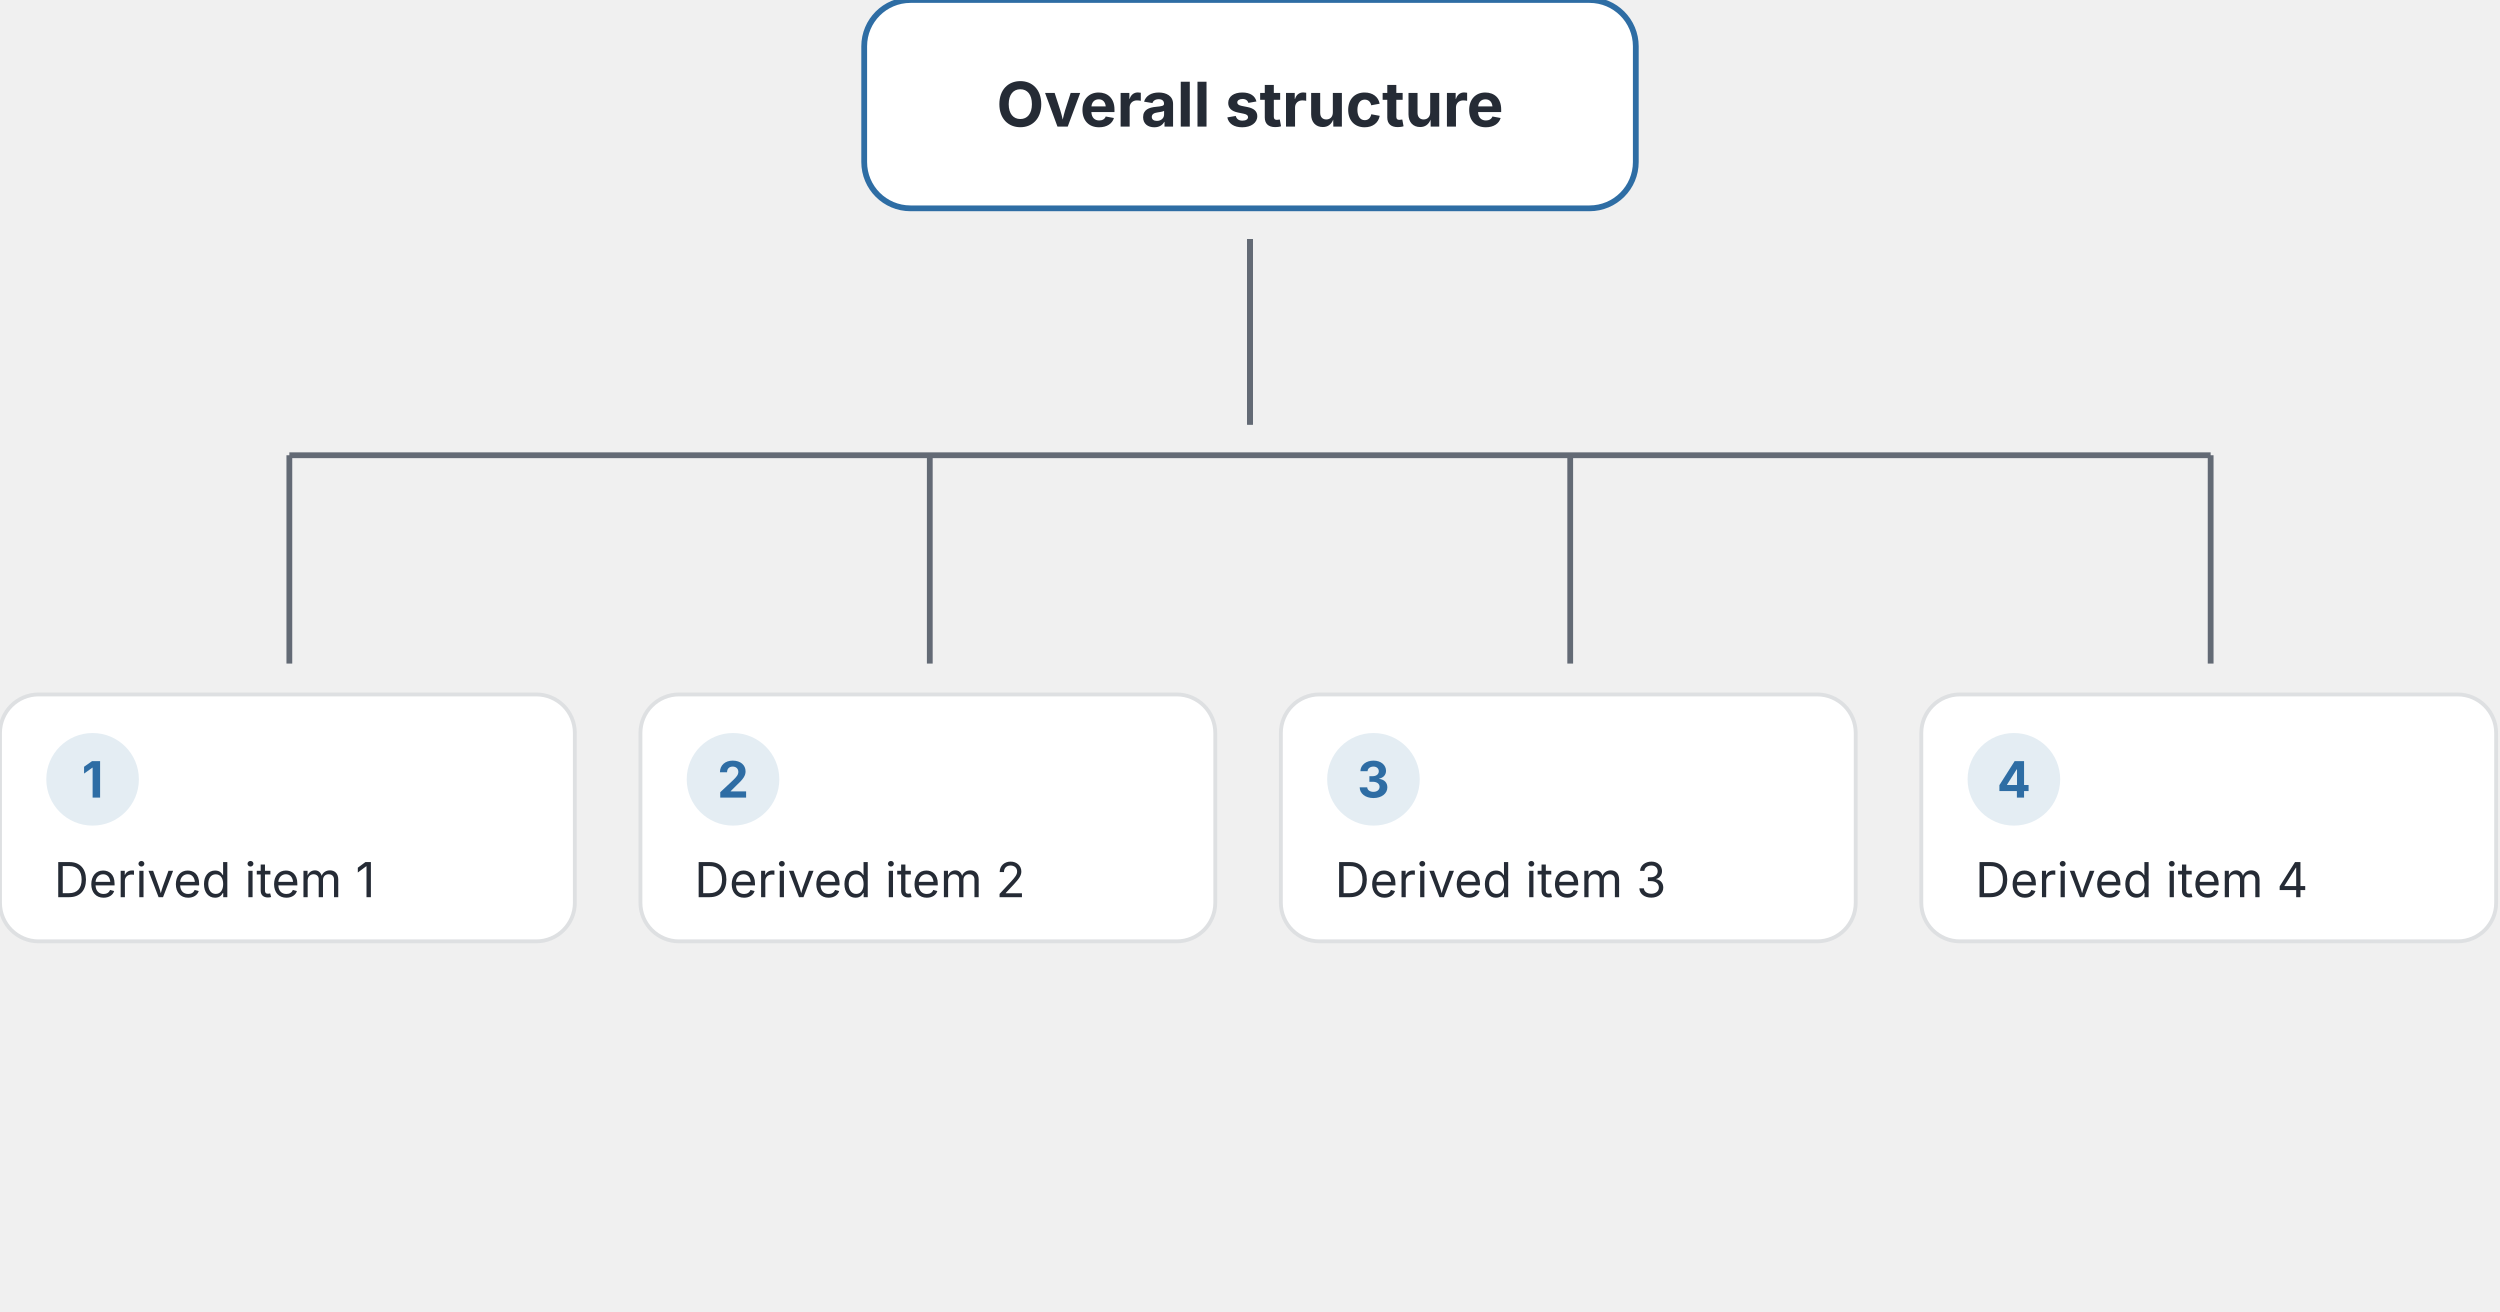
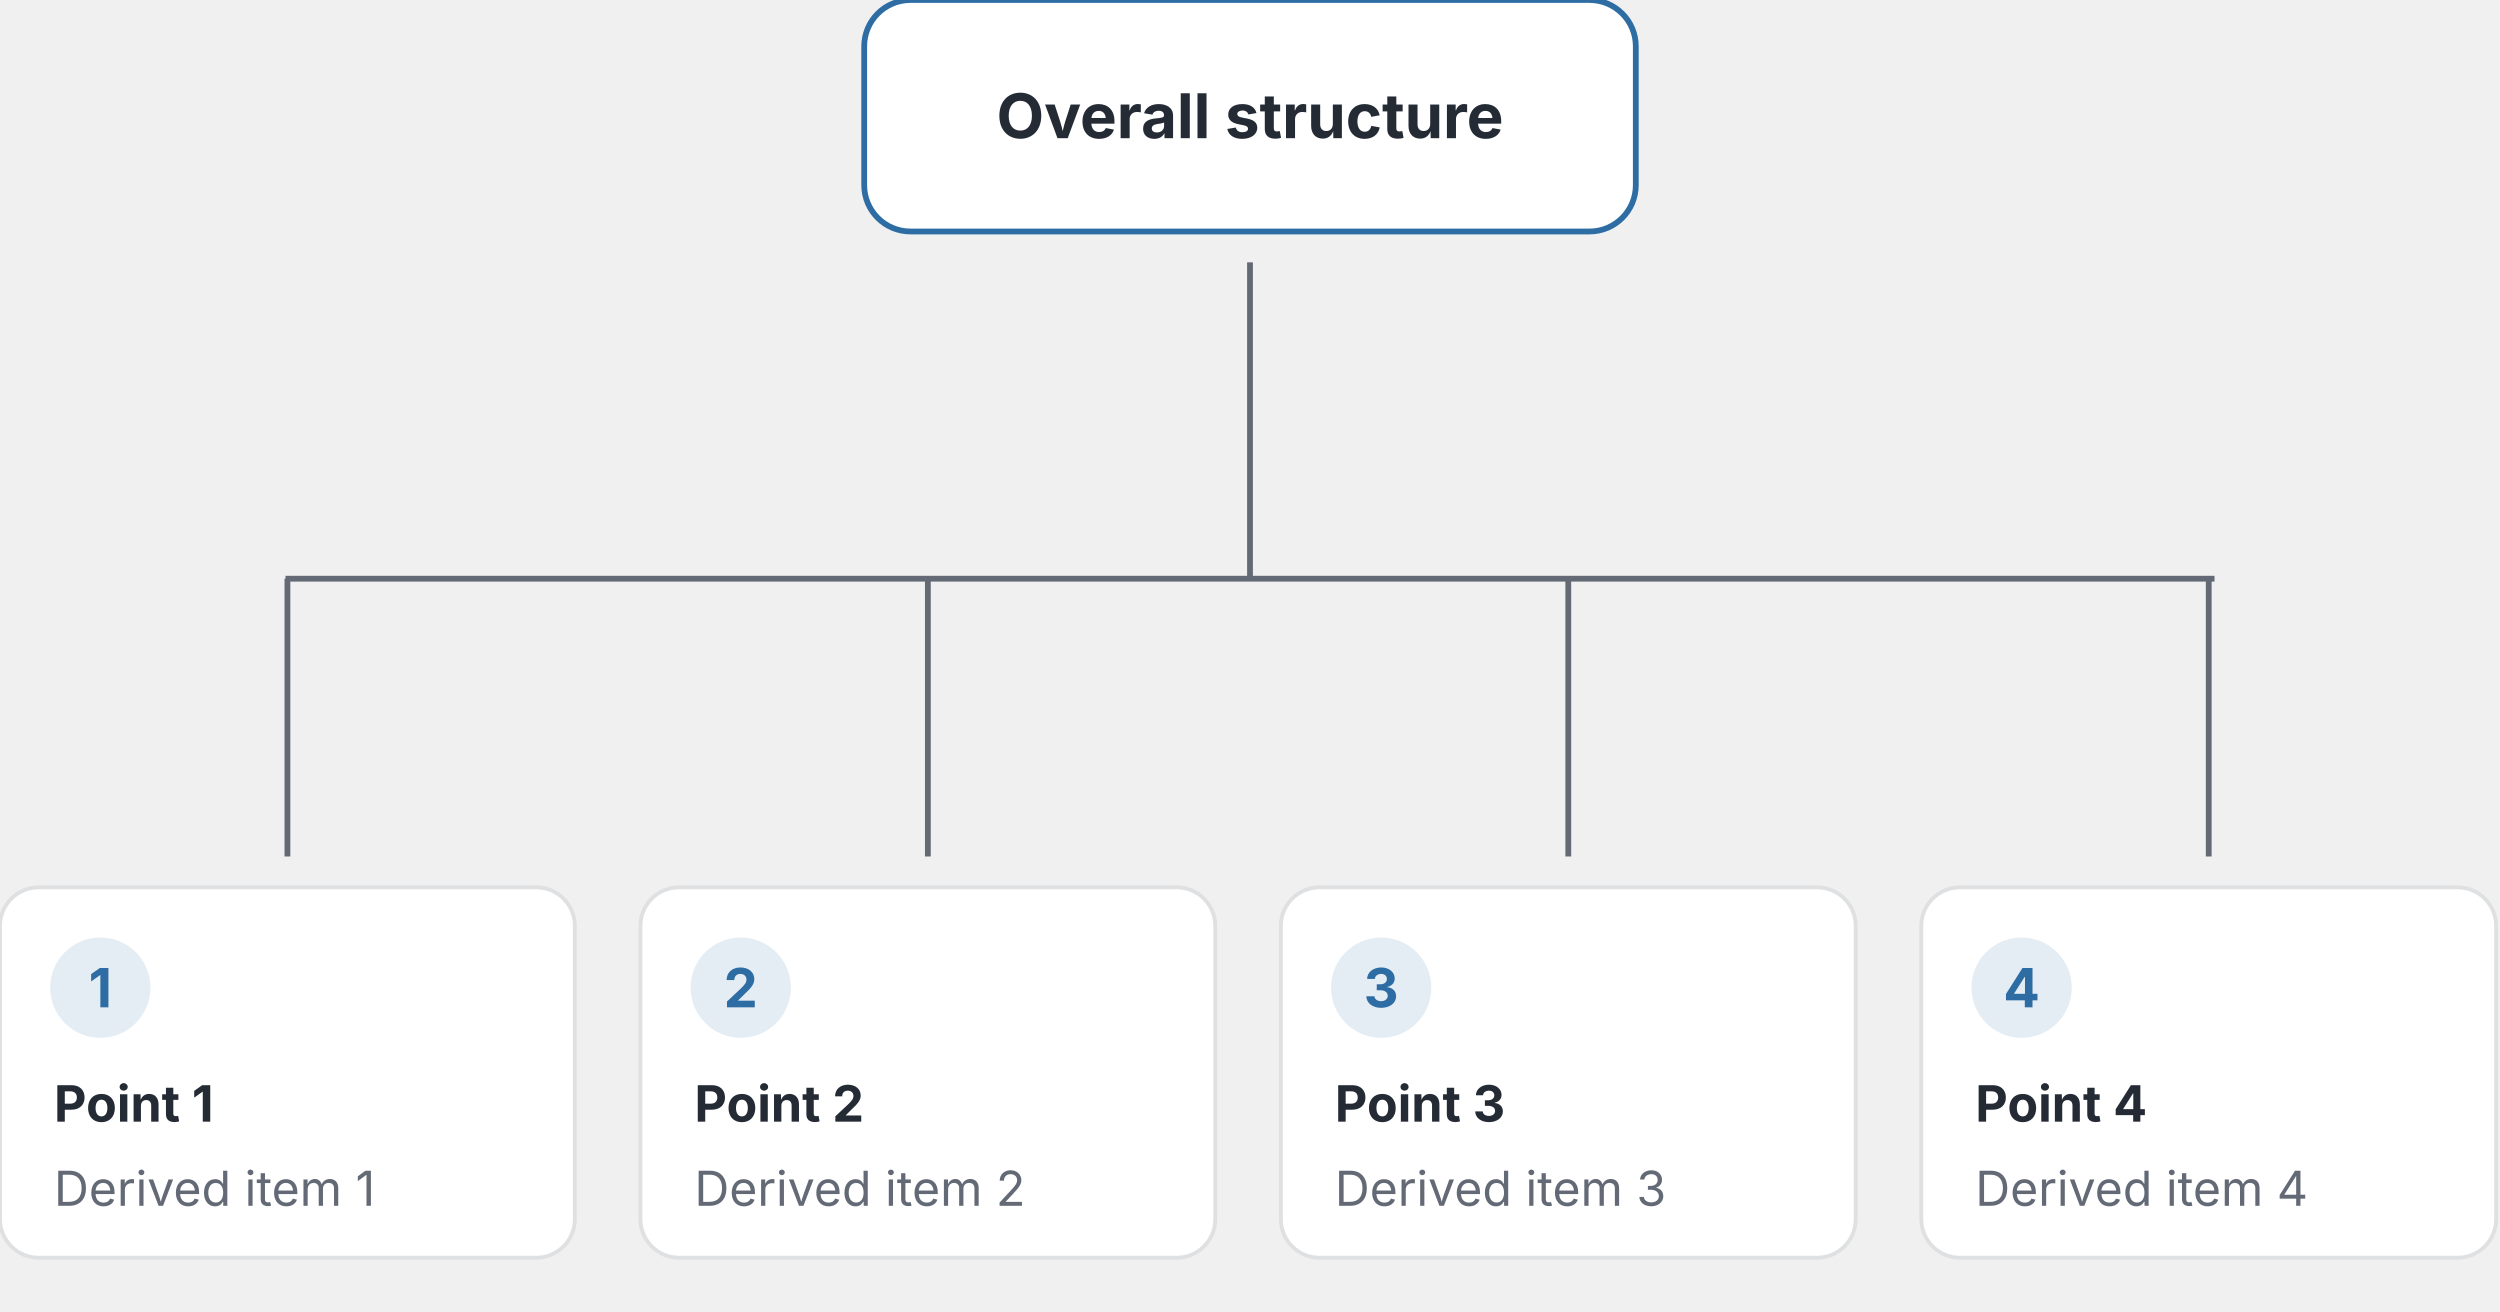
<svg xmlns="http://www.w3.org/2000/svg" viewBox="0 0 648 340" width="648" height="340" role="img" style="font-family:Pretendard,Inter,-apple-system,BlinkMacSystemFont,'Segoe UI',sans-serif">
  <g data-comp-entity="root">
-     <rect x="224" y="0" width="200" height="54" rx="12" fill="#FFFFFF" stroke="#2E6DA4" stroke-width="1.5" data-fill-role="surface" data-stroke-role="focus" />
-     <text x="324" y="27" font-size="16" font-weight="700" fill="#252B35" data-fill-role="ink" text-anchor="middle" dominant-baseline="central">Overall structure</text>
+     <rect x="224" y="0" width="200" height="60" rx="12" fill="#FFFFFF" stroke="#2E6DA4" stroke-width="1.5" data-fill-role="surface" data-stroke-role="focus" />
+     <text x="324" y="30" font-size="16" font-weight="700" fill="#252B35" data-fill-role="ink" text-anchor="middle" dominant-baseline="central">Overall structure</text>
  </g>
-   <path d="M75 118 H573" fill="none" stroke="#636A75" stroke-width="1.5" data-stroke-role="muted" />
-   <path d="M324 62 V110 M75.0 118 V172" fill="none" stroke="#636A75" stroke-width="1.5" data-stroke-role="muted" />
+   <path d="M324 68 V150" fill="none" stroke="#636A75" stroke-width="1.5" data-stroke-role="muted" />
+   <path d="M74 150 H574" fill="none" stroke="#636A75" stroke-width="1.5" data-stroke-role="muted" />
+   <path d="M74.5 150 V222" fill="none" stroke="#636A75" stroke-width="1.5" data-stroke-role="muted" />
  <g data-comp-entity="leaf-1">
-     <rect x="0" y="180" width="149" height="64" rx="10" fill="#FFFFFF" stroke="#DEE0E2" stroke-width="1" data-fill-role="surface" data-stroke-role="rule" />
-     <circle cx="24" cy="202" r="12" fill="#E4EDF3" data-fill-role="surface-tint" />
-     <text x="24" y="202" font-size="13" font-weight="700" fill="#2E6DA4" data-fill-role="focus" text-anchor="middle" dominant-baseline="central">1</text>
-     <text x="14" y="228" font-size="12.5" fill="#252B35" data-fill-role="ink" dominant-baseline="central">Derived item 1</text>
+     <rect x="0" y="230" width="149" height="96" rx="10" fill="#FFFFFF" stroke="#DEE0E2" stroke-width="1" data-fill-role="surface" data-stroke-role="rule" />
+     <circle cx="26" cy="256" r="13" fill="#E4EDF3" data-fill-role="surface-tint" />
+     <text x="26" y="256" font-size="14" font-weight="700" fill="#2E6DA4" data-fill-role="focus" text-anchor="middle" dominant-baseline="central">1</text>
+     <text x="14" y="286" font-size="13" font-weight="700" fill="#252B35" data-fill-role="ink" dominant-baseline="central">Point 1</text>
+     <text x="14" y="308" font-size="12.5" fill="#636A75" data-fill-role="muted" dominant-baseline="central">Derived item 1</text>
  </g>
-   <path d="M324 62 V110 M241.0 118 V172" fill="none" stroke="#636A75" stroke-width="1.5" data-stroke-role="muted" />
+   <path d="M240.5 150 V222" fill="none" stroke="#636A75" stroke-width="1.5" data-stroke-role="muted" />
  <g data-comp-entity="leaf-2">
-     <rect x="166" y="180" width="149" height="64" rx="10" fill="#FFFFFF" stroke="#DEE0E2" stroke-width="1" data-fill-role="surface" data-stroke-role="rule" />
-     <circle cx="190" cy="202" r="12" fill="#E4EDF3" data-fill-role="surface-tint" />
-     <text x="190" y="202" font-size="13" font-weight="700" fill="#2E6DA4" data-fill-role="focus" text-anchor="middle" dominant-baseline="central">2</text>
-     <text x="180" y="228" font-size="12.5" fill="#252B35" data-fill-role="ink" dominant-baseline="central">Derived item 2</text>
+     <rect x="166" y="230" width="149" height="96" rx="10" fill="#FFFFFF" stroke="#DEE0E2" stroke-width="1" data-fill-role="surface" data-stroke-role="rule" />
+     <circle cx="192" cy="256" r="13" fill="#E4EDF3" data-fill-role="surface-tint" />
+     <text x="192" y="256" font-size="14" font-weight="700" fill="#2E6DA4" data-fill-role="focus" text-anchor="middle" dominant-baseline="central">2</text>
+     <text x="180" y="286" font-size="13" font-weight="700" fill="#252B35" data-fill-role="ink" dominant-baseline="central">Point 2</text>
+     <text x="180" y="308" font-size="12.5" fill="#636A75" data-fill-role="muted" dominant-baseline="central">Derived item 2</text>
  </g>
-   <path d="M324 62 V110 M407.0 118 V172" fill="none" stroke="#636A75" stroke-width="1.5" data-stroke-role="muted" />
+   <path d="M406.5 150 V222" fill="none" stroke="#636A75" stroke-width="1.5" data-stroke-role="muted" />
  <g data-comp-entity="leaf-3">
-     <rect x="332" y="180" width="149" height="64" rx="10" fill="#FFFFFF" stroke="#DEE0E2" stroke-width="1" data-fill-role="surface" data-stroke-role="rule" />
-     <circle cx="356" cy="202" r="12" fill="#E4EDF3" data-fill-role="surface-tint" />
-     <text x="356" y="202" font-size="13" font-weight="700" fill="#2E6DA4" data-fill-role="focus" text-anchor="middle" dominant-baseline="central">3</text>
-     <text x="346" y="228" font-size="12.5" fill="#252B35" data-fill-role="ink" dominant-baseline="central">Derived item 3</text>
+     <rect x="332" y="230" width="149" height="96" rx="10" fill="#FFFFFF" stroke="#DEE0E2" stroke-width="1" data-fill-role="surface" data-stroke-role="rule" />
+     <circle cx="358" cy="256" r="13" fill="#E4EDF3" data-fill-role="surface-tint" />
+     <text x="358" y="256" font-size="14" font-weight="700" fill="#2E6DA4" data-fill-role="focus" text-anchor="middle" dominant-baseline="central">3</text>
+     <text x="346" y="286" font-size="13" font-weight="700" fill="#252B35" data-fill-role="ink" dominant-baseline="central">Point 3</text>
+     <text x="346" y="308" font-size="12.5" fill="#636A75" data-fill-role="muted" dominant-baseline="central">Derived item 3</text>
  </g>
-   <path d="M324 62 V110 M573.0 118 V172" fill="none" stroke="#636A75" stroke-width="1.5" data-stroke-role="muted" />
+   <path d="M572.5 150 V222" fill="none" stroke="#636A75" stroke-width="1.5" data-stroke-role="muted" />
  <g data-comp-entity="leaf-4">
-     <rect x="498" y="180" width="149" height="64" rx="10" fill="#FFFFFF" stroke="#DEE0E2" stroke-width="1" data-fill-role="surface" data-stroke-role="rule" />
-     <circle cx="522" cy="202" r="12" fill="#E4EDF3" data-fill-role="surface-tint" />
-     <text x="522" y="202" font-size="13" font-weight="700" fill="#2E6DA4" data-fill-role="focus" text-anchor="middle" dominant-baseline="central">4</text>
-     <text x="512" y="228" font-size="12.5" fill="#252B35" data-fill-role="ink" dominant-baseline="central">Derived item 4</text>
+     <rect x="498" y="230" width="149" height="96" rx="10" fill="#FFFFFF" stroke="#DEE0E2" stroke-width="1" data-fill-role="surface" data-stroke-role="rule" />
+     <circle cx="524" cy="256" r="13" fill="#E4EDF3" data-fill-role="surface-tint" />
+     <text x="524" y="256" font-size="14" font-weight="700" fill="#2E6DA4" data-fill-role="focus" text-anchor="middle" dominant-baseline="central">4</text>
+     <text x="512" y="286" font-size="13" font-weight="700" fill="#252B35" data-fill-role="ink" dominant-baseline="central">Point 4</text>
+     <text x="512" y="308" font-size="12.5" fill="#636A75" data-fill-role="muted" dominant-baseline="central">Derived item 4</text>
  </g>
</svg>
